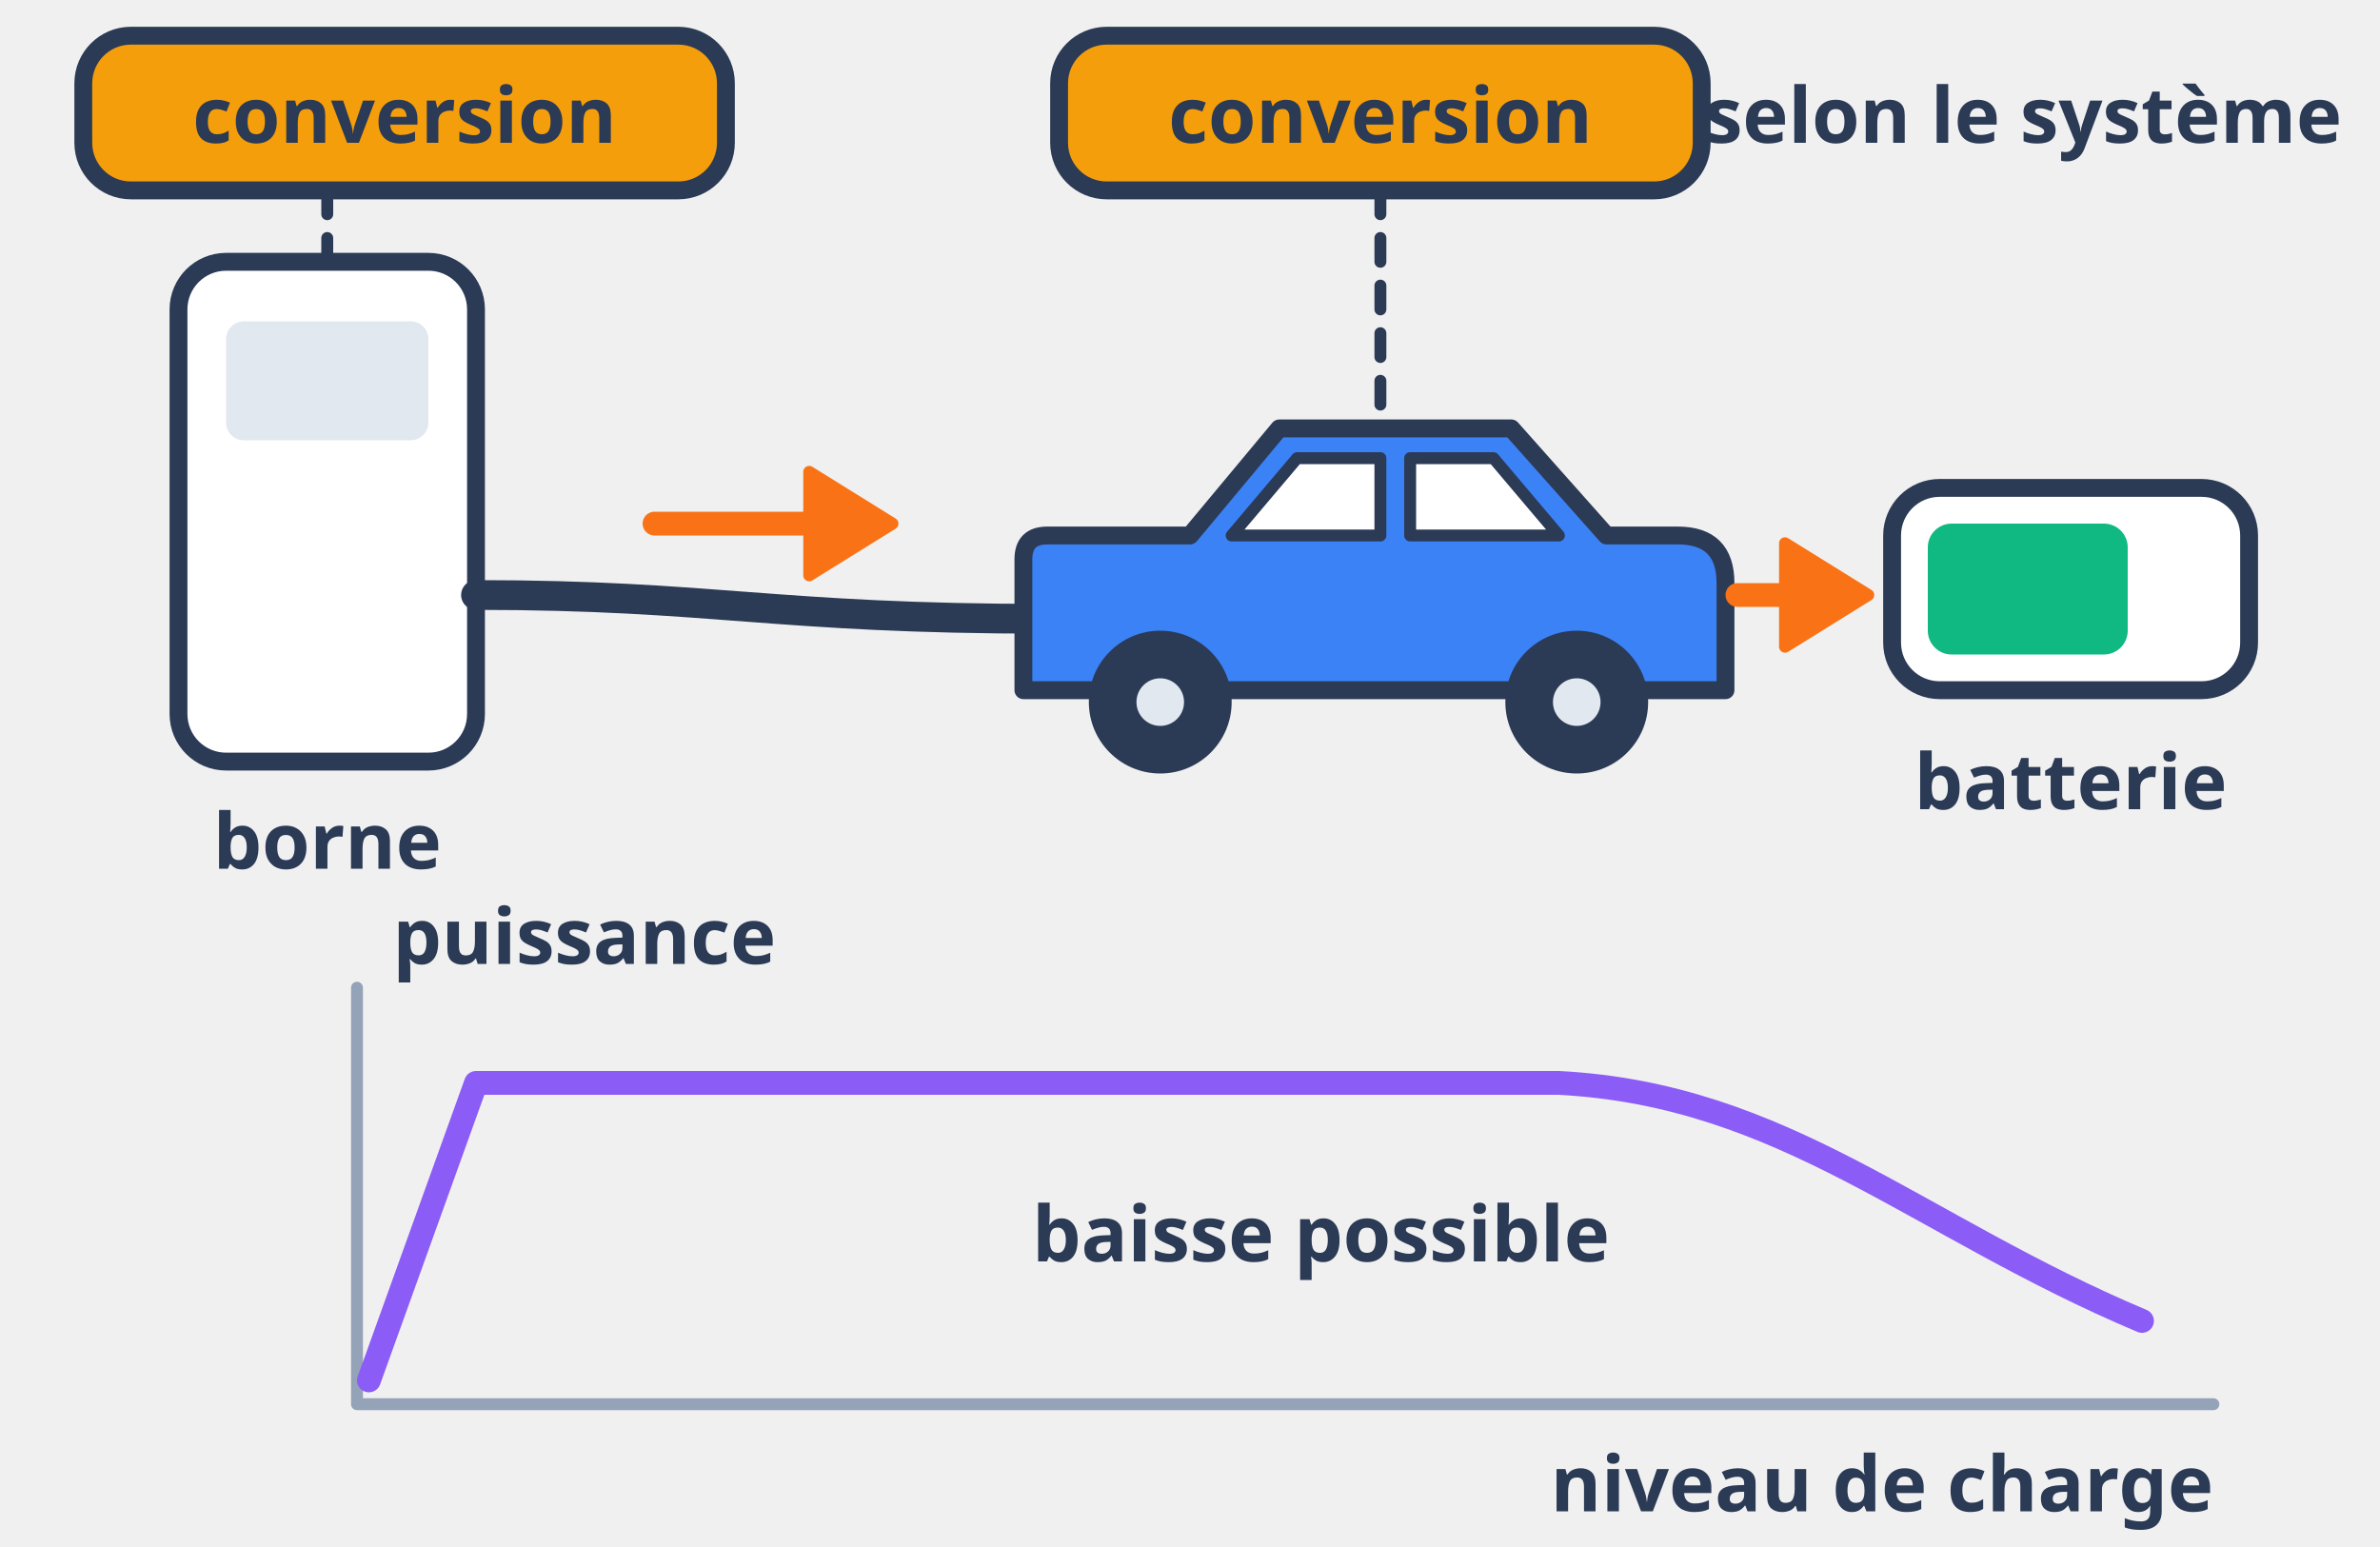
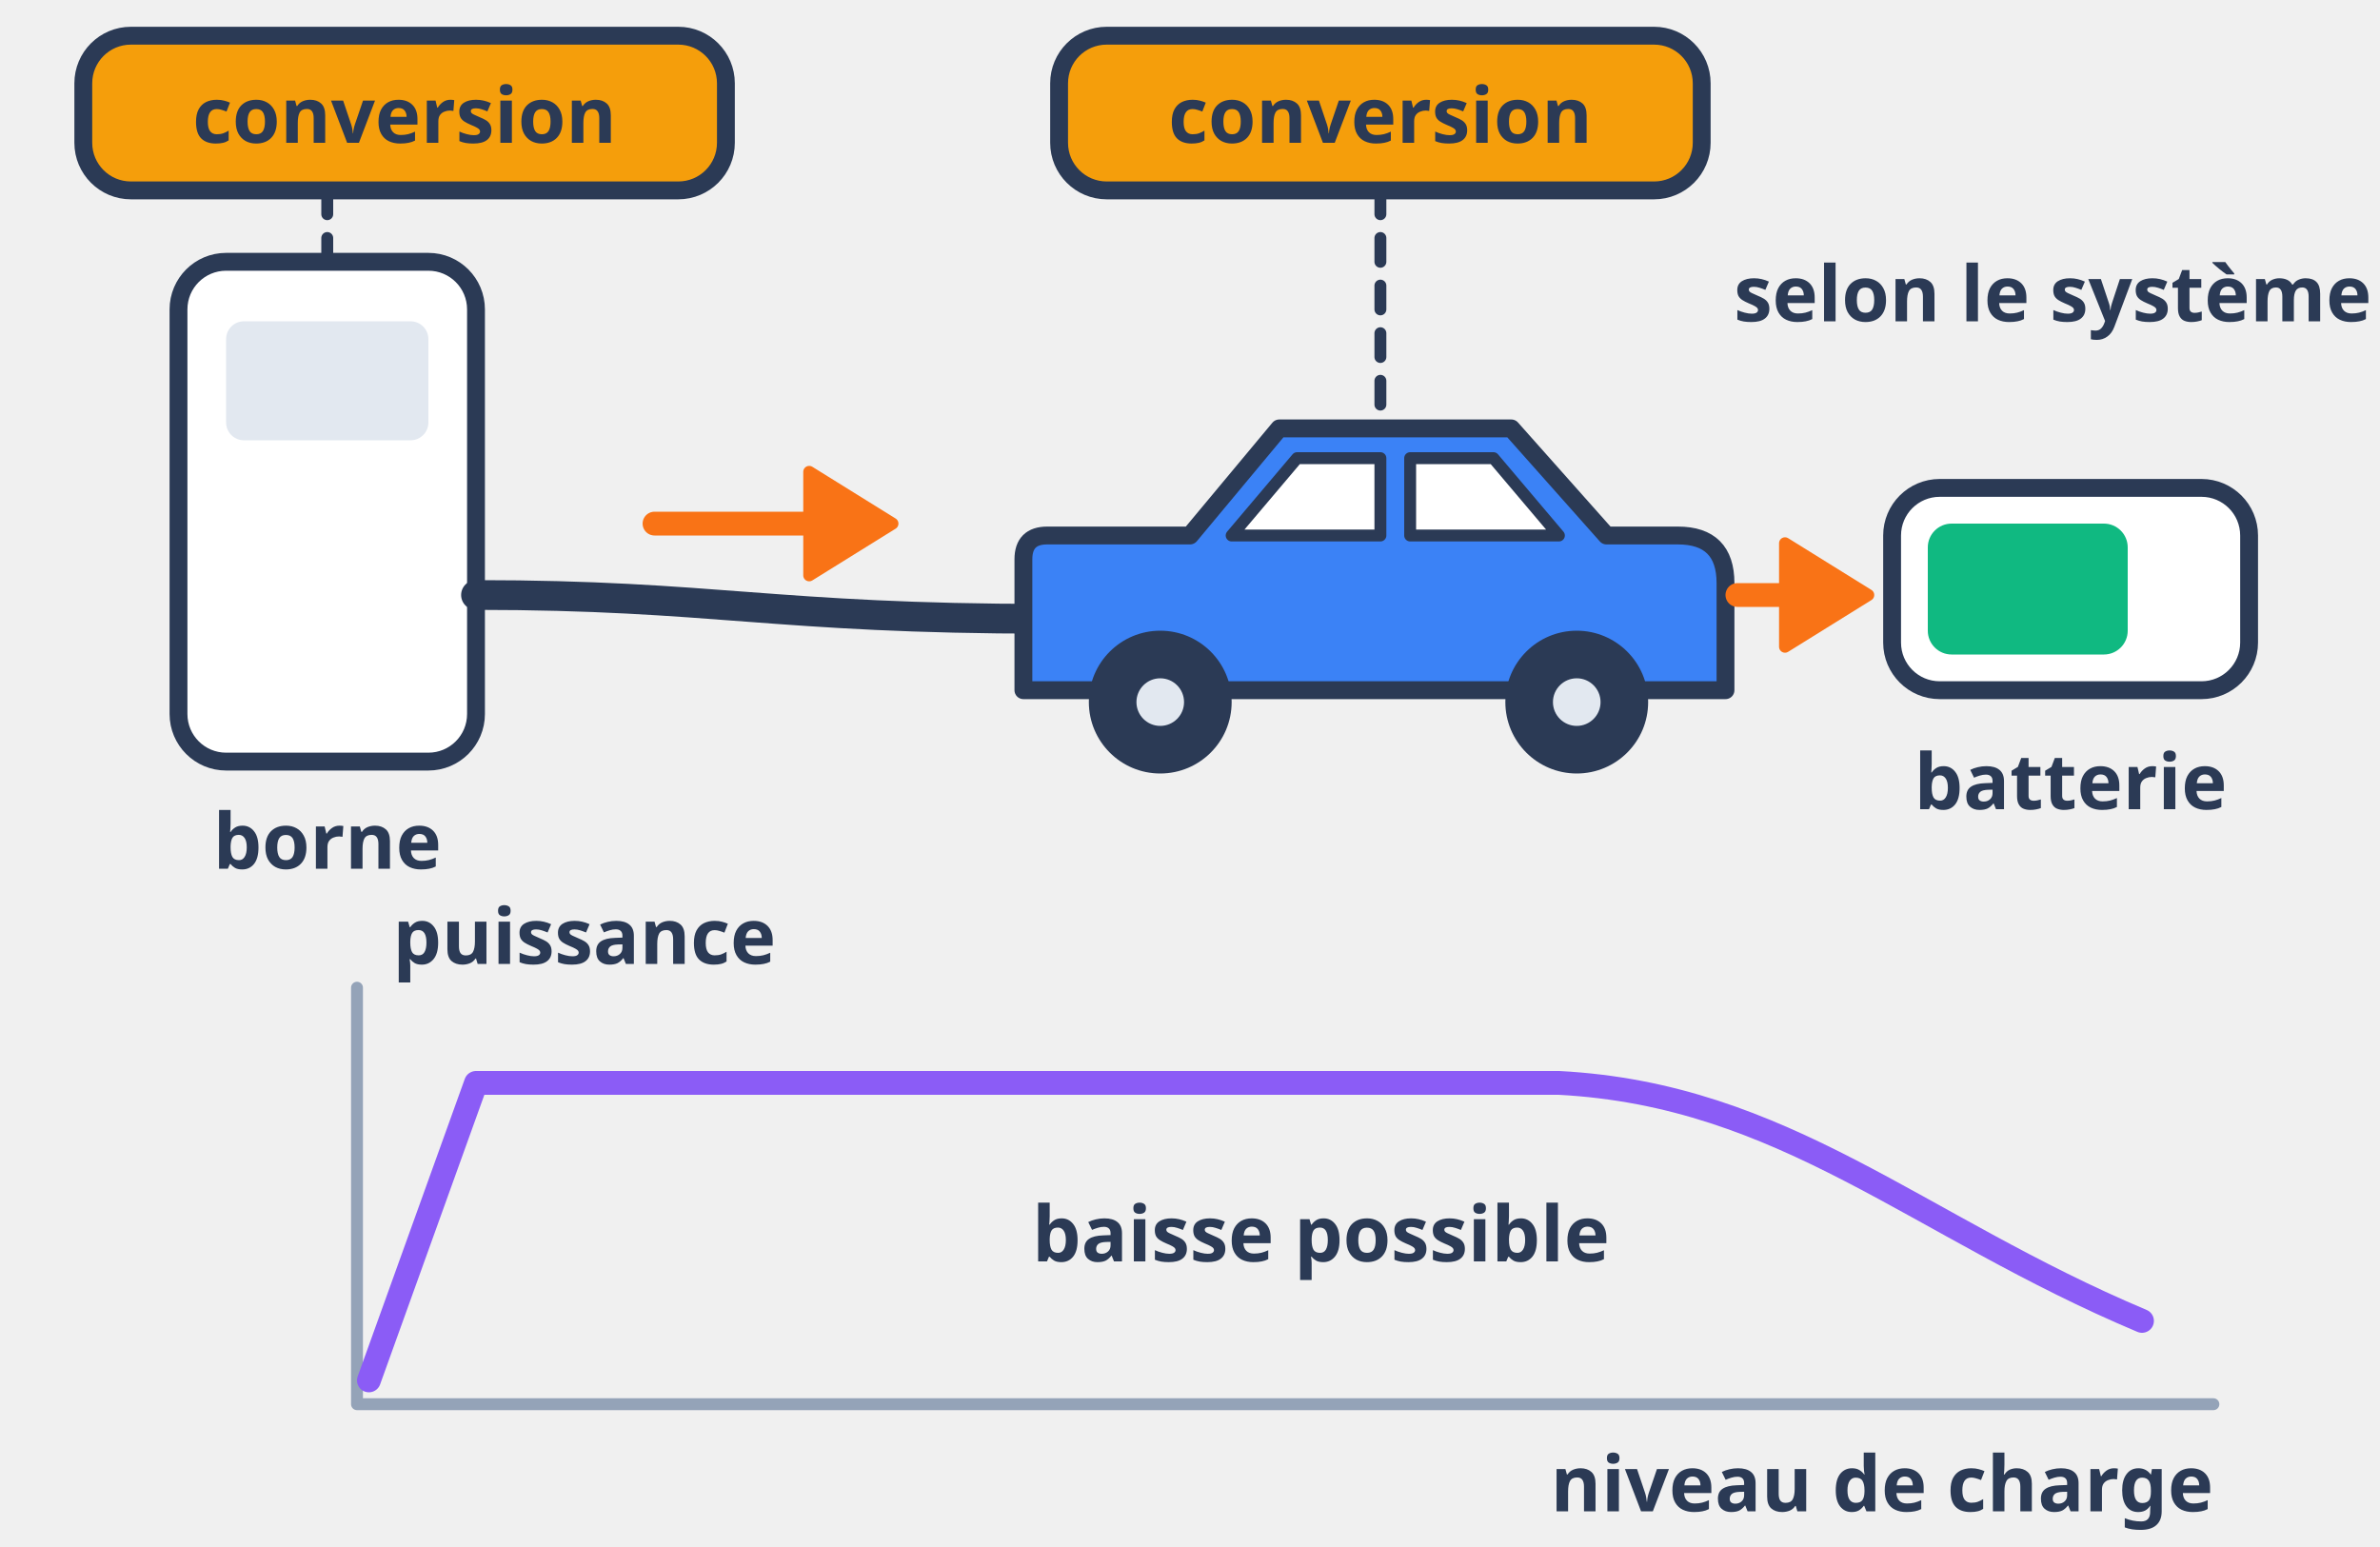
<svg xmlns="http://www.w3.org/2000/svg" viewBox="0 0 400 260" role="img">
  <style>@media (prefers-reduced-motion: reduce){*{animation:none!important}}</style>
  <g font-family="system-ui, sans-serif" font-weight="600" text-anchor="middle" stroke-linecap="round" stroke-linejoin="round">
    <rect x="30" y="44" width="50" height="84" rx="8" fill="#FFFFFF" stroke="#2B3A55" stroke-width="3" />
    <rect x="38" y="54" width="34" height="20" rx="3" fill="#E2E8F0" />
    <text x="55" y="146" font-size="13" fill="#2B3A55">borne</text>
    <path d="M80 100C120 100 130 104 176 104" stroke="#2B3A55" stroke-width="5" fill="none" />
    <line x1="110" y1="88" x2="137" y2="88" stroke="#F97316" stroke-width="4" />
    <polygon points="150,88 136,96.7 136,79.3" fill="#F97316" stroke="#F97316" stroke-width="2" />
    <g transform="translate(170 130) scale(1.0)">
      <path d="M2 -14V-36Q2 -40 6 -40H30L45 -58H84L100 -40H112Q120 -40 120 -32V-14Z" fill="#3B82F6" stroke="#2B3A55" stroke-width="3" />
      <path d="M37 -40L48 -53H62V-40ZM67 -40V-53H81L92 -40Z" fill="#FFFFFF" stroke="#2B3A55" stroke-width="2" />
      <circle cx="25" cy="-12" r="12" fill="#2B3A55" />
      <circle cx="25" cy="-12" r="4" fill="#E2E8F0" />
      <circle cx="95" cy="-12" r="12" fill="#2B3A55" />
      <circle cx="95" cy="-12" r="4" fill="#E2E8F0" />
    </g>
    <rect x="318" y="82" width="60" height="34" rx="8" fill="#FFFFFF" stroke="#2B3A55" stroke-width="3" />
    <rect x="324" y="88" width="33.6" height="22" rx="4" fill="#10B981" />
    <text x="348" y="136" font-size="13" fill="#2B3A55">batterie</text>
    <line x1="292" y1="100" x2="301" y2="100" stroke="#F97316" stroke-width="4" />
    <polygon points="314,100 300,108.7 300,91.3" fill="#F97316" stroke="#F97316" stroke-width="2" />
    <rect x="14" y="6" width="108" height="26" rx="8" fill="#F59E0B" stroke="#2B3A55" stroke-width="3" />
    <text x="68" y="24" font-size="13" fill="#2B3A55">conversion</text>
    <rect x="178" y="6" width="108" height="26" rx="8" fill="#F59E0B" stroke="#2B3A55" stroke-width="3" />
    <text x="232" y="24" font-size="13" fill="#2B3A55">conversion</text>
    <path d="M55 32V44M232 32V68" stroke="#2B3A55" stroke-width="2" stroke-dasharray="4 4" />
-     <text x="340" y="24" font-size="13" fill="#2B3A55">selon le système</text>
+     <text x="345" y="54" font-size="13" fill="#2B3A55">selon le système</text>
    <path d="M60 166V236H372" stroke="#94A3B8" stroke-width="2" fill="none" />
    <path d="M62 232L80 182H262C300 184 322 206 360 222" stroke="#8B5CF6" stroke-width="4" fill="none" />
    <text x="66" y="162" font-size="13" text-anchor="start" fill="#2B3A55">puissance</text>
    <text x="372" y="254" font-size="13" text-anchor="end" fill="#2B3A55">niveau de charge</text>
    <text x="222" y="212" font-size="13" fill="#2B3A55">baisse possible</text>
  </g>
</svg>
